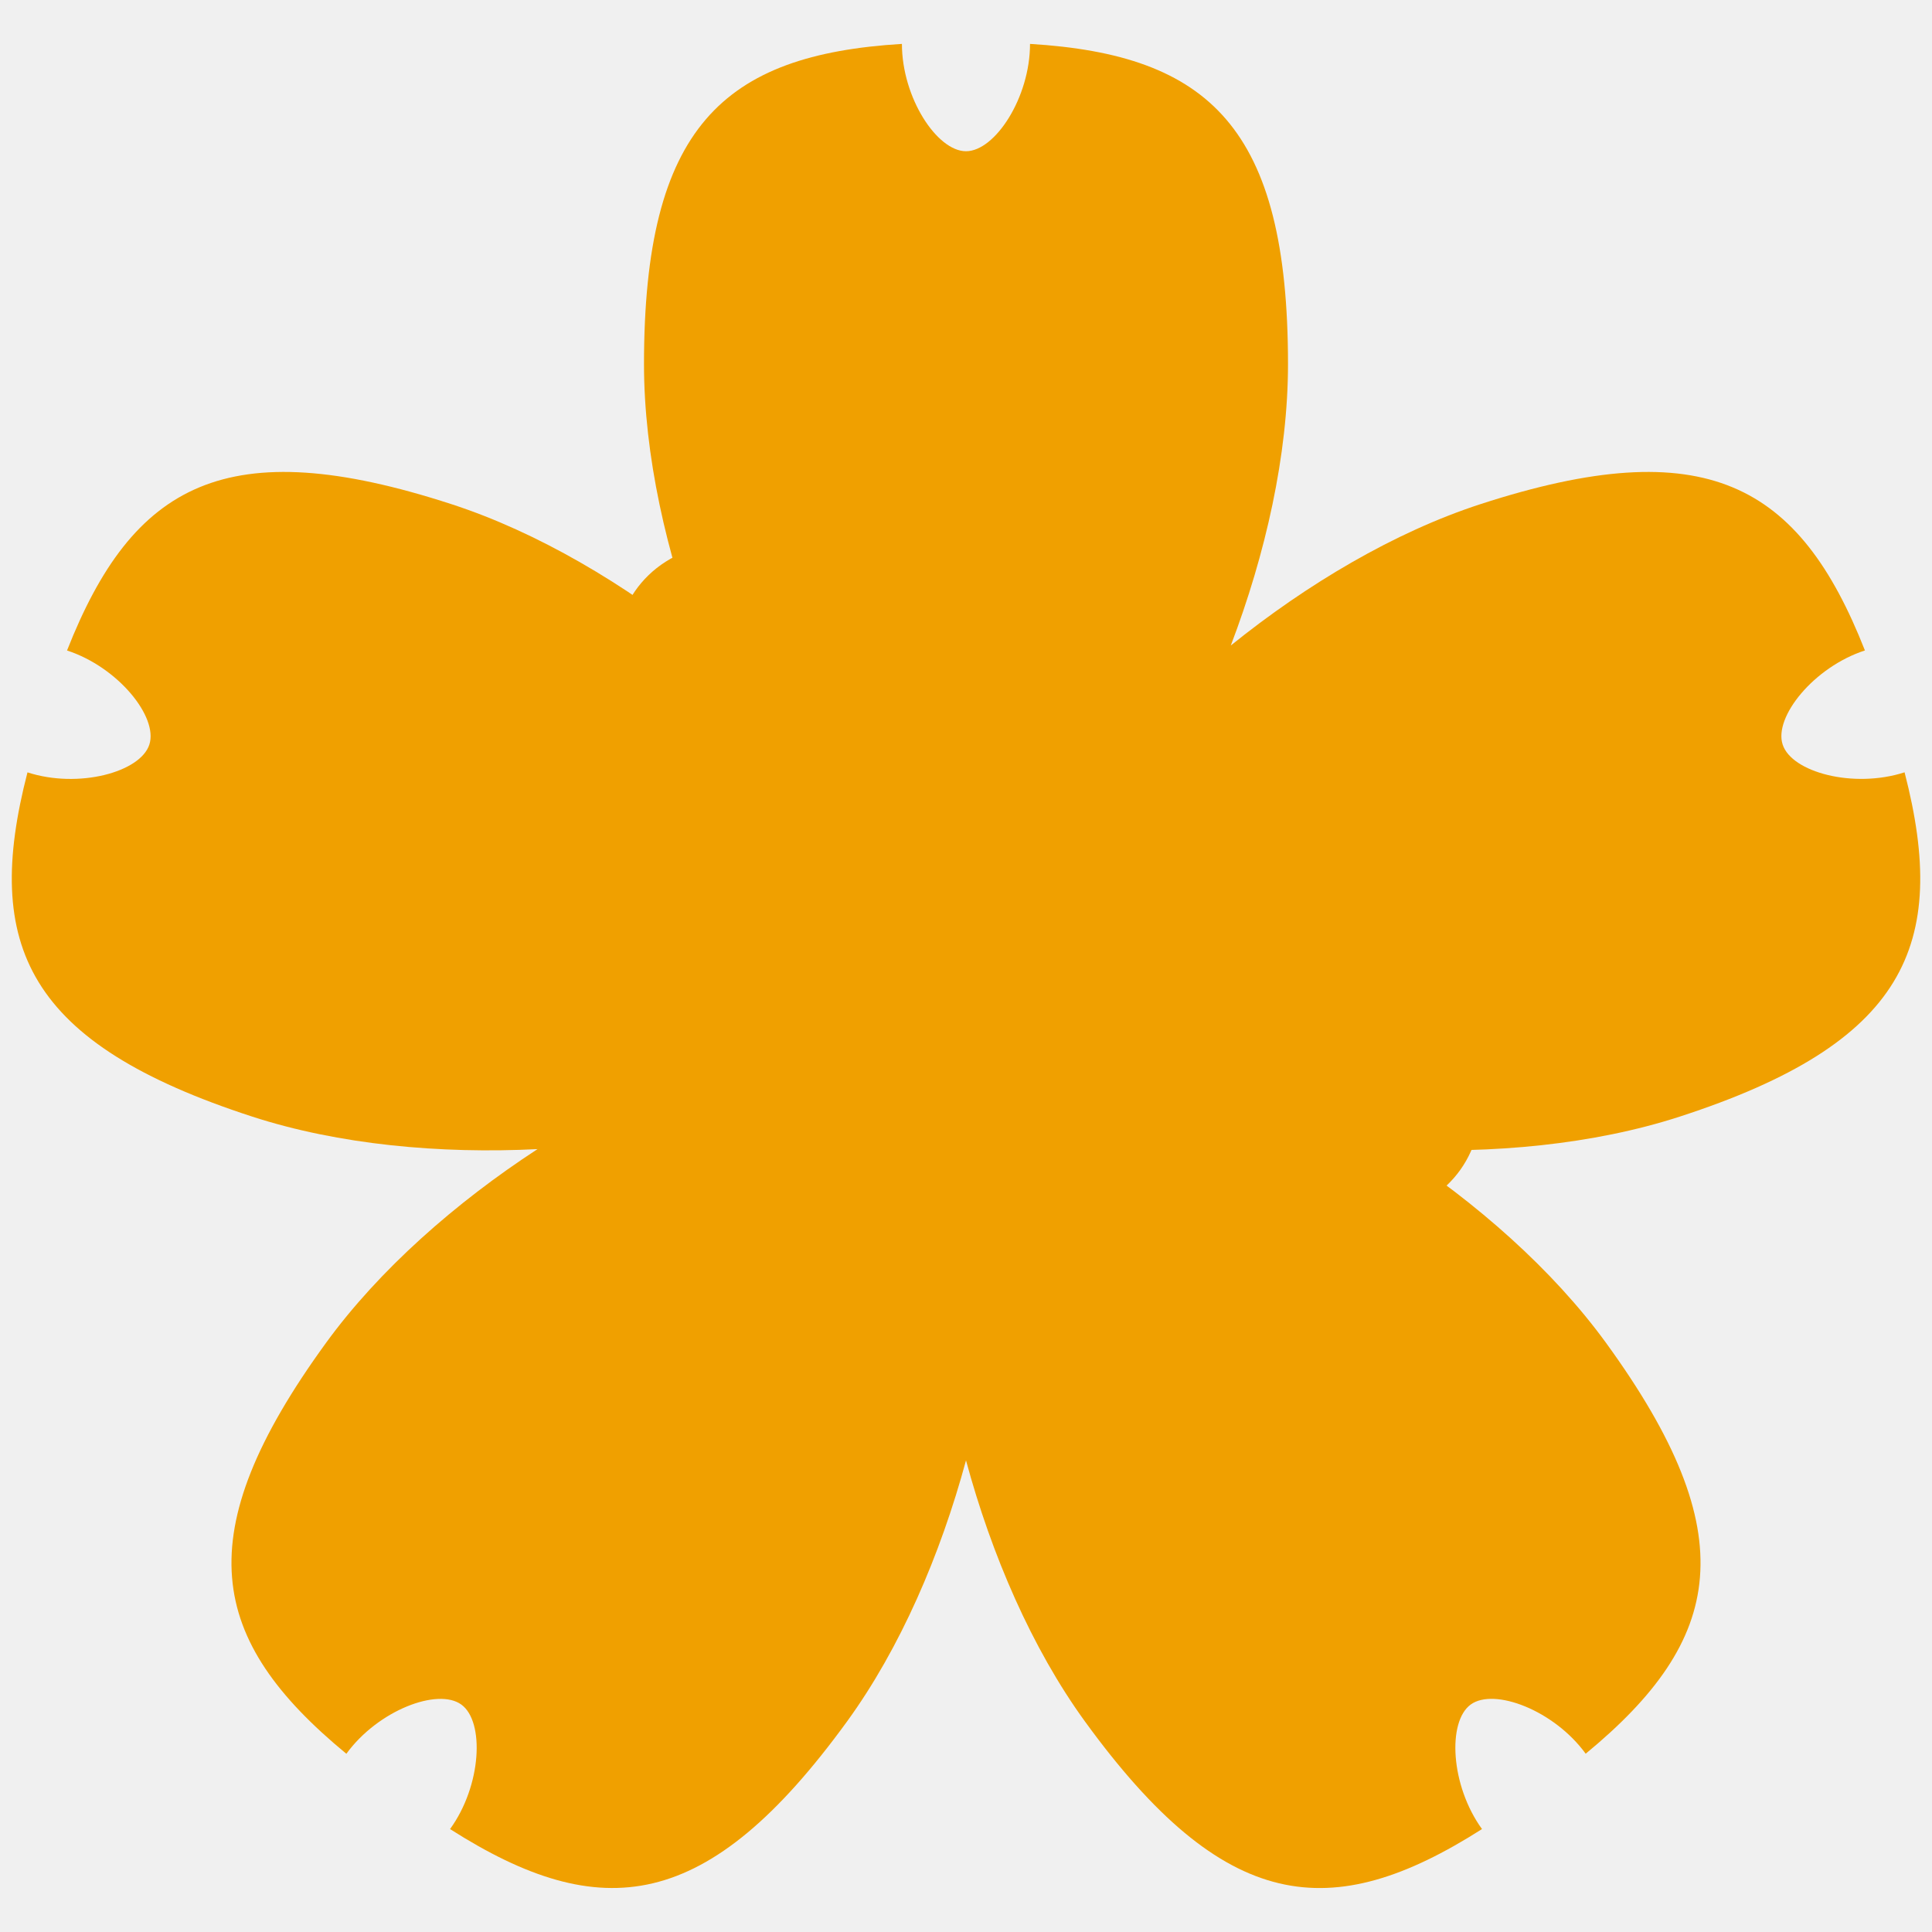
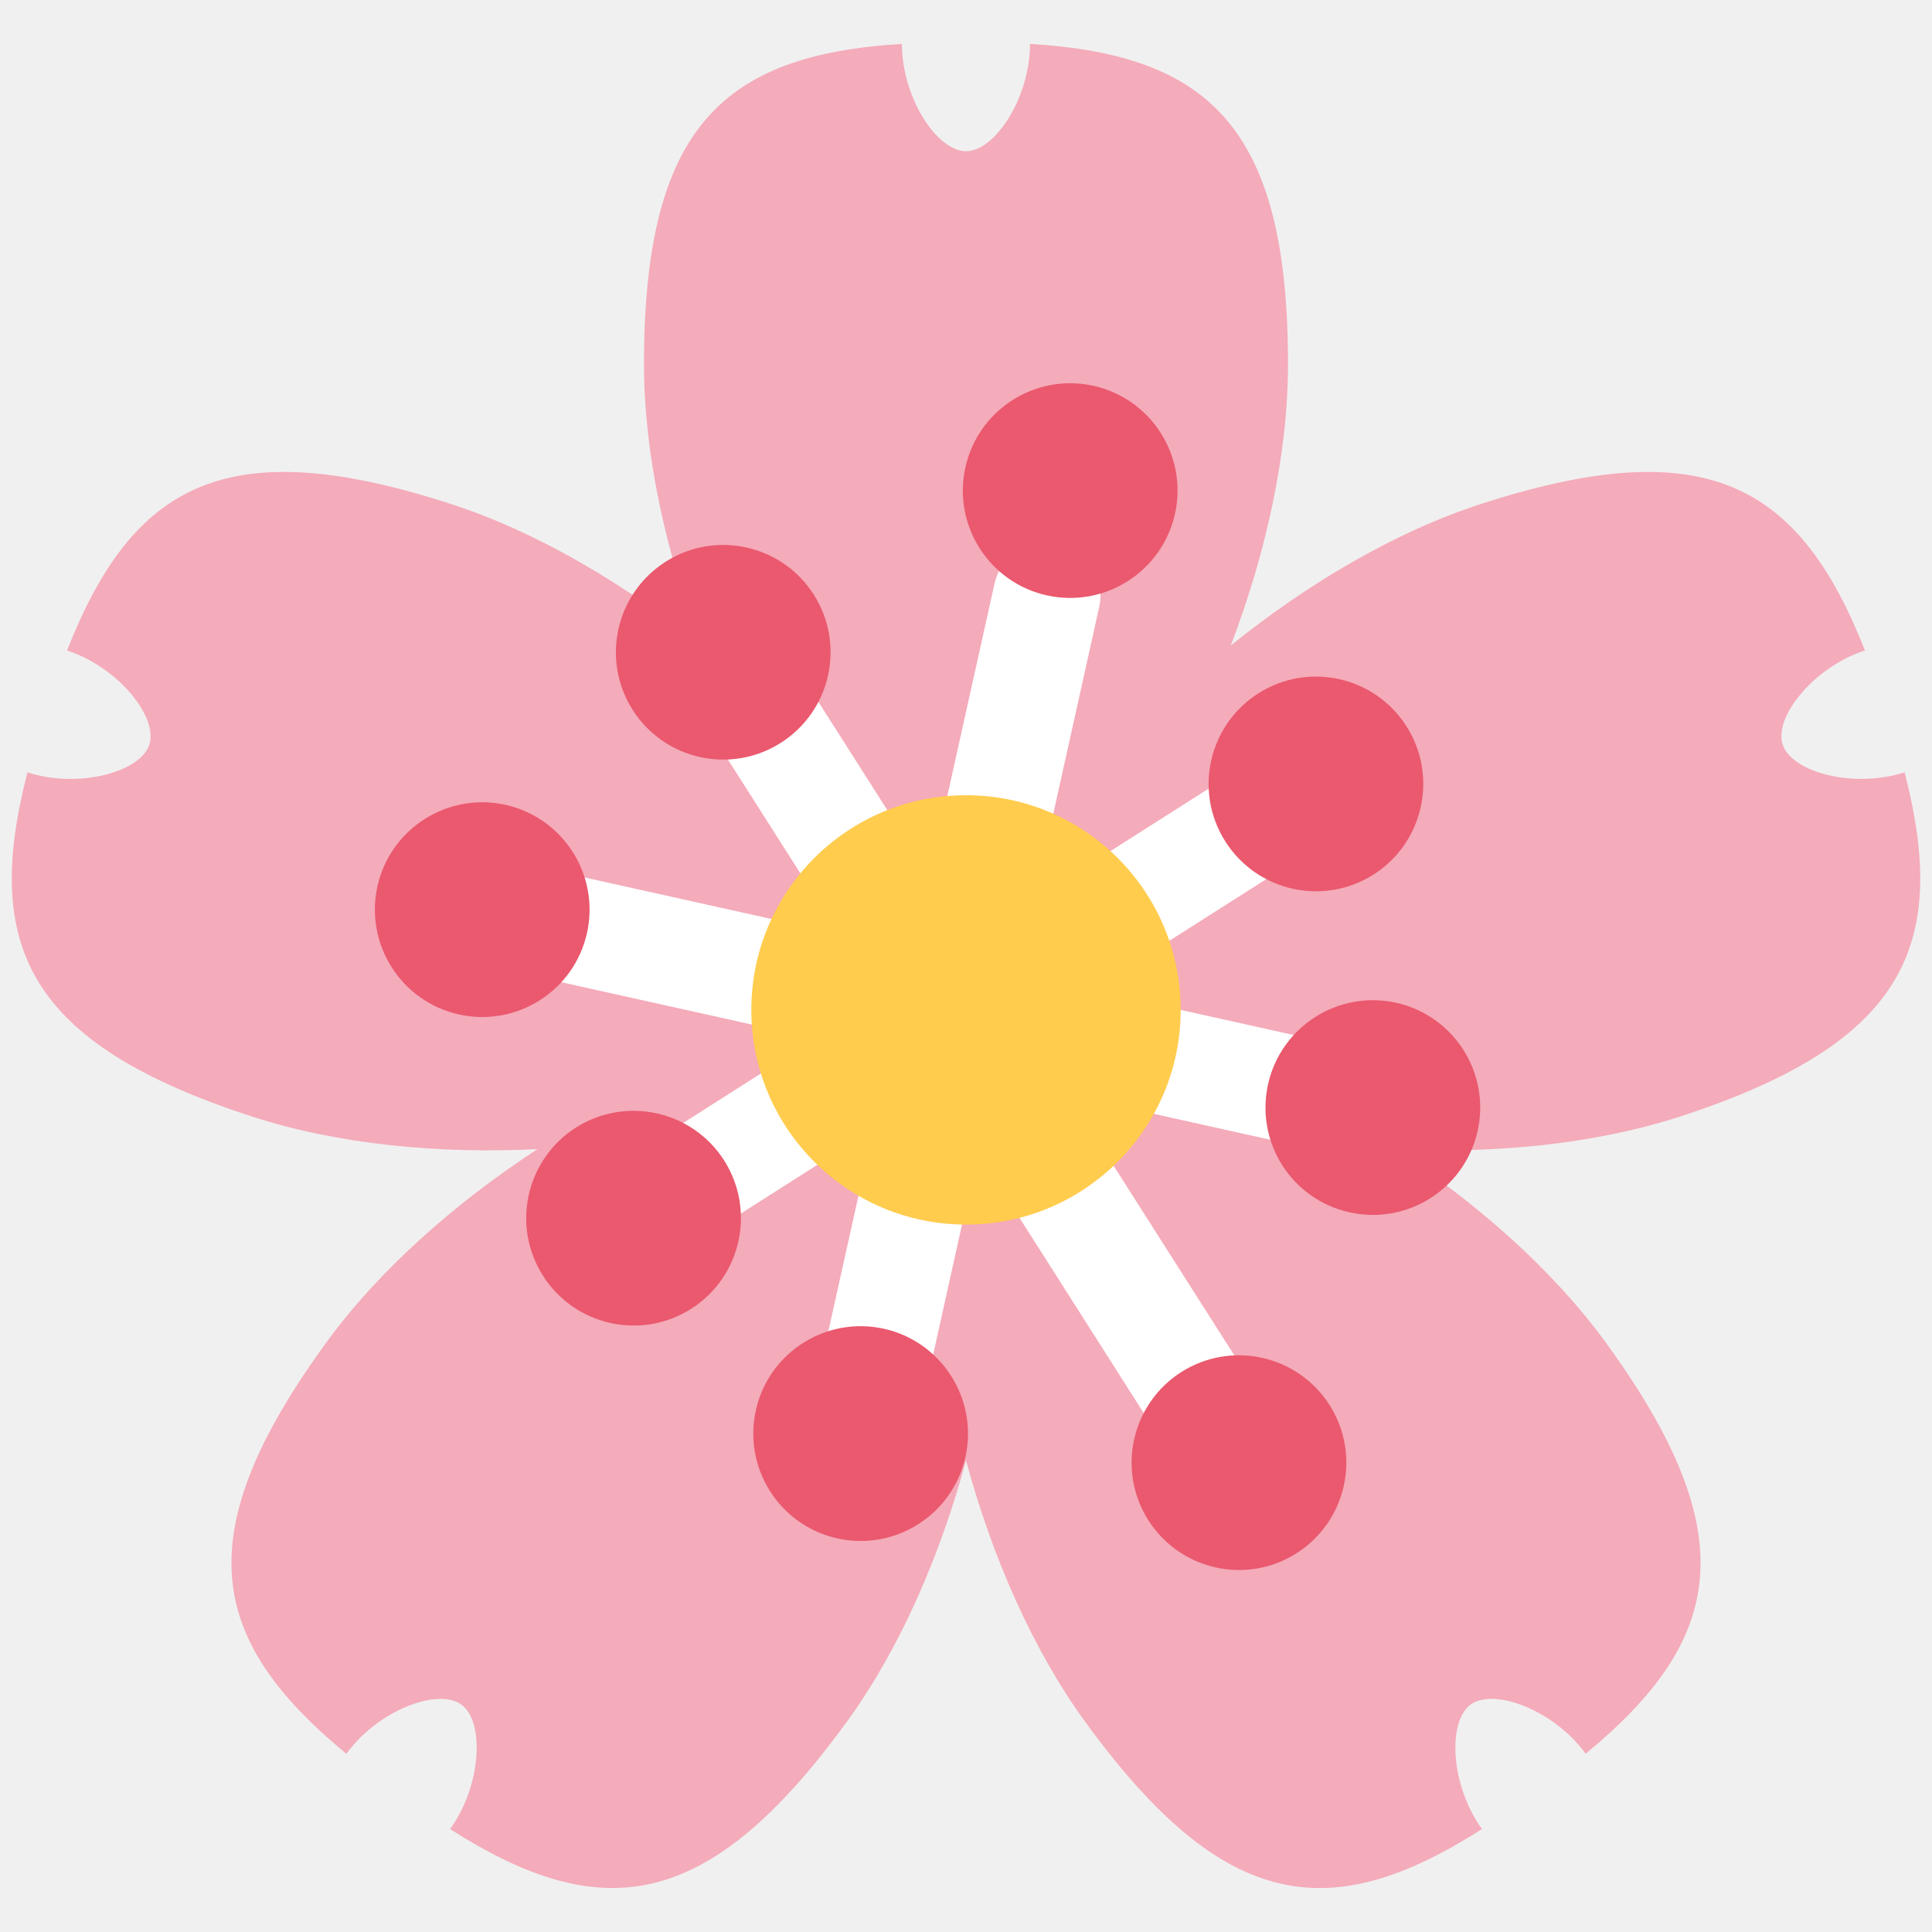
<svg xmlns="http://www.w3.org/2000/svg" viewBox="0 0 36 36">
-   <path fill="#f0a000" d="M31.298 20.807c4.197-1.363 5.027-3.182 4.191-6.416-.952.308-2.105-.001-2.272-.518-.168-.513.581-1.443 1.533-1.753-1.223-3.107-2.964-4.089-7.161-2.727-1.606.522-3.238 1.492-4.655 2.635C23.582 10.327 24 8.475 24 6.786c0-4.412-1.473-5.765-4.807-5.968 0 1-.652 2-1.193 2s-1.194-1-1.194-2C13.472 1.021 12 2.374 12 6.786c0 1.689.417 3.541 1.066 5.241-1.416-1.142-3.049-2.111-4.655-2.633-4.197-1.364-5.938-.381-7.162 2.727.951.31 1.701 1.238 1.534 1.753-.167.515-1.32.826-2.271.518-.837 3.233-.005 5.052 4.19 6.415 1.606.521 3.497.697 5.314.605-1.524.994-2.95 2.247-3.943 3.613-2.594 3.57-2.197 5.53.381 7.654.588-.809 1.703-1.235 2.142-.917.438.317.378 1.511-.21 2.32 2.816 1.795 4.803 1.565 7.396-2.003.993-1.366 1.743-3.111 2.218-4.867.475 1.757 1.226 3.501 2.218 4.867 2.594 3.57 4.58 3.798 7.397 2.003-.587-.81-.649-2.002-.21-2.321.437-.317 1.553.107 2.142.917 2.577-2.123 2.973-4.083.381-7.653-.993-1.366-2.42-2.619-3.943-3.613 1.816.092 3.706-.084 5.313-.605zM18 20.337c-.162-.292-.353-.538-.588-.709-.234-.171-.528-.276-.856-.341.228-.244.403-.502.493-.778.09-.275.1-.587.059-.919.302.141.602.228.892.228s.59-.087.894-.229c-.041.332-.031.644.059.919.09.276.265.534.492.778-.327.065-.621.17-.855.341-.236.172-.428.418-.59.71z" />
-   <g fill="#f0a000">
+   <path fill="#F4ABBA" d="M31.298 20.807c4.197-1.363 5.027-3.182 4.191-6.416-.952.308-2.105-.001-2.272-.518-.168-.513.581-1.443 1.533-1.753-1.223-3.107-2.964-4.089-7.161-2.727-1.606.522-3.238 1.492-4.655 2.635C23.582 10.327 24 8.475 24 6.786c0-4.412-1.473-5.765-4.807-5.968 0 1-.652 2-1.193 2s-1.194-1-1.194-2C13.472 1.021 12 2.374 12 6.786c0 1.689.417 3.541 1.066 5.241-1.416-1.142-3.049-2.111-4.655-2.633-4.197-1.364-5.938-.381-7.162 2.727.951.31 1.701 1.238 1.534 1.753-.167.515-1.32.826-2.271.518-.837 3.233-.005 5.052 4.19 6.415 1.606.521 3.497.697 5.314.605-1.524.994-2.95 2.247-3.943 3.613-2.594 3.57-2.197 5.53.381 7.654.588-.809 1.703-1.235 2.142-.917.438.317.378 1.511-.21 2.32 2.816 1.795 4.803 1.565 7.396-2.003.993-1.366 1.743-3.111 2.218-4.867.475 1.757 1.226 3.501 2.218 4.867 2.594 3.57 4.58 3.798 7.397 2.003-.587-.81-.649-2.002-.21-2.321.437-.317 1.553.107 2.142.917 2.577-2.123 2.973-4.083.381-7.653-.993-1.366-2.42-2.619-3.943-3.613 1.816.092 3.706-.084 5.313-.605zM18 20.337c-.162-.292-.353-.538-.588-.709-.234-.171-.528-.276-.856-.341.228-.244.403-.502.493-.778.09-.275.1-.587.059-.919.302.141.602.228.892.228s.59-.087.894-.229c-.041.332-.031.644.059.919.09.276.265.534.492.778-.327.065-.621.17-.855.341-.236.172-.428.418-.59.71z" />
+   <g fill="#FFF">
    <path d="M16.795 18.685c-.12.54-.653.88-1.193.76l-5.858-1.302c-.539-.12-.879-.653-.759-1.193.12-.539.654-.879 1.193-.759l5.857 1.302c.54.12.88.653.76 1.192zm.976.218c.12-.54.654-.88 1.193-.76l5.857 1.302c.54.12.879.653.76 1.193-.12.538-.654.879-1.193.759l-5.857-1.302c-.54-.118-.88-.654-.76-1.192z" />
    <path d="M17.771 18.903c-.466.296-1.083.159-1.38-.308l-3.221-5.061c-.296-.466-.16-1.084.307-1.38.466-.297 1.084-.159 1.38.307l3.222 5.062c.295.466.158 1.083-.308 1.38zm.797 1.252c.466-.296 1.084-.159 1.38.307l3.223 5.062c.296.467.159 1.083-.308 1.381-.466.296-1.084.159-1.381-.307l-3.221-5.062c-.296-.466-.157-1.084.307-1.381z" />
    <path d="M17.988 17.927c-.539-.12-.879-.654-.759-1.193l1.302-5.857c.119-.539.652-.879 1.192-.759.54.12.879.654.759 1.193l-1.301 5.857c-.119.538-.654.879-1.193.759zm-.217.976c.539.119.879.653.759 1.192l-1.3 5.857c-.121.54-.654.88-1.194.76-.538-.12-.878-.654-.76-1.193l1.303-5.857c.119-.539.653-.879 1.192-.759z" />
    <path d="M17.771 18.902c-.297-.466-.159-1.083.307-1.38l5.062-3.221c.466-.296 1.084-.16 1.38.307.297.466.159 1.083-.307 1.38l-5.062 3.221c-.466.297-1.084.16-1.38-.307z" />
    <path d="M17.771 18.902c.296.467.159 1.084-.307 1.381l-5.062 3.222c-.466.296-1.083.16-1.381-.308-.296-.465-.159-1.083.307-1.38l5.062-3.222c.467-.296 1.085-.158 1.381.307z" />
  </g>
-   <path d="M22.012 25.566c.932-.592 2.168-.317 2.762.614.593.932.318 2.168-.614 2.762-.932.593-2.168.318-2.762-.614-.592-.932-.318-2.168.614-2.762zM14.55 13.841c-.932.593-2.168.319-2.761-.613-.593-.932-.318-2.168.614-2.761.932-.593 2.168-.318 2.761.613.593.932.318 2.168-.614 2.761zm1.92 10.918c1.078.241 1.758 1.31 1.52 2.388-.24 1.078-1.308 1.758-2.387 1.519-1.079-.24-1.758-1.309-1.519-2.387.239-1.079 1.308-1.758 2.386-1.52zm3.037-13.665c-1.078-.239-1.758-1.308-1.518-2.386.239-1.078 1.308-1.758 2.386-1.519 1.078.24 1.759 1.308 1.519 2.386-.241 1.079-1.309 1.758-2.387 1.519zm-6.013 10.53c.592.933.317 2.169-.614 2.763-.932.593-2.168.318-2.762-.615-.593-.931-.318-2.167.613-2.761.933-.592 2.169-.318 2.763.613zm9.339-5.943c-.593-.932-.317-2.168.614-2.761.932-.593 2.168-.318 2.761.614s.317 2.168-.613 2.761c-.933.593-2.169.318-2.762-.614zm.795 4.524c.24-1.079 1.309-1.759 2.387-1.52 1.078.24 1.758 1.309 1.519 2.387-.24 1.078-1.309 1.758-2.387 1.518-1.079-.238-1.758-1.307-1.519-2.385zm-12.69-2.821c-.24 1.079-1.308 1.758-2.386 1.519-1.078-.24-1.758-1.309-1.519-2.387.239-1.078 1.308-1.758 2.386-1.519 1.079.241 1.758 1.309 1.519 2.387z" fill="#f0a000" />
-   <circle fill="#f0a000" cx="18" cy="18.818" r="4" />
+   <path d="M22.012 25.566c.932-.592 2.168-.317 2.762.614.593.932.318 2.168-.614 2.762-.932.593-2.168.318-2.762-.614-.592-.932-.318-2.168.614-2.762zM14.55 13.841c-.932.593-2.168.319-2.761-.613-.593-.932-.318-2.168.614-2.761.932-.593 2.168-.318 2.761.613.593.932.318 2.168-.614 2.761zm1.92 10.918c1.078.241 1.758 1.31 1.52 2.388-.24 1.078-1.308 1.758-2.387 1.519-1.079-.24-1.758-1.309-1.519-2.387.239-1.079 1.308-1.758 2.386-1.52zm3.037-13.665c-1.078-.239-1.758-1.308-1.518-2.386.239-1.078 1.308-1.758 2.386-1.519 1.078.24 1.759 1.308 1.519 2.386-.241 1.079-1.309 1.758-2.387 1.519zm-6.013 10.53c.592.933.317 2.169-.614 2.763-.932.593-2.168.318-2.762-.615-.593-.931-.318-2.167.613-2.761.933-.592 2.169-.318 2.763.613zm9.339-5.943c-.593-.932-.317-2.168.614-2.761.932-.593 2.168-.318 2.761.614s.317 2.168-.613 2.761c-.933.593-2.169.318-2.762-.614zm.795 4.524c.24-1.079 1.309-1.759 2.387-1.52 1.078.24 1.758 1.309 1.519 2.387-.24 1.078-1.309 1.758-2.387 1.518-1.079-.238-1.758-1.307-1.519-2.385zm-12.69-2.821c-.24 1.079-1.308 1.758-2.386 1.519-1.078-.24-1.758-1.309-1.519-2.387.239-1.078 1.308-1.758 2.386-1.519 1.079.241 1.758 1.309 1.519 2.387z" fill="#EA596E" />
+   <circle fill="#FFCC4D" cx="18" cy="18.818" r="4" />
</svg>
